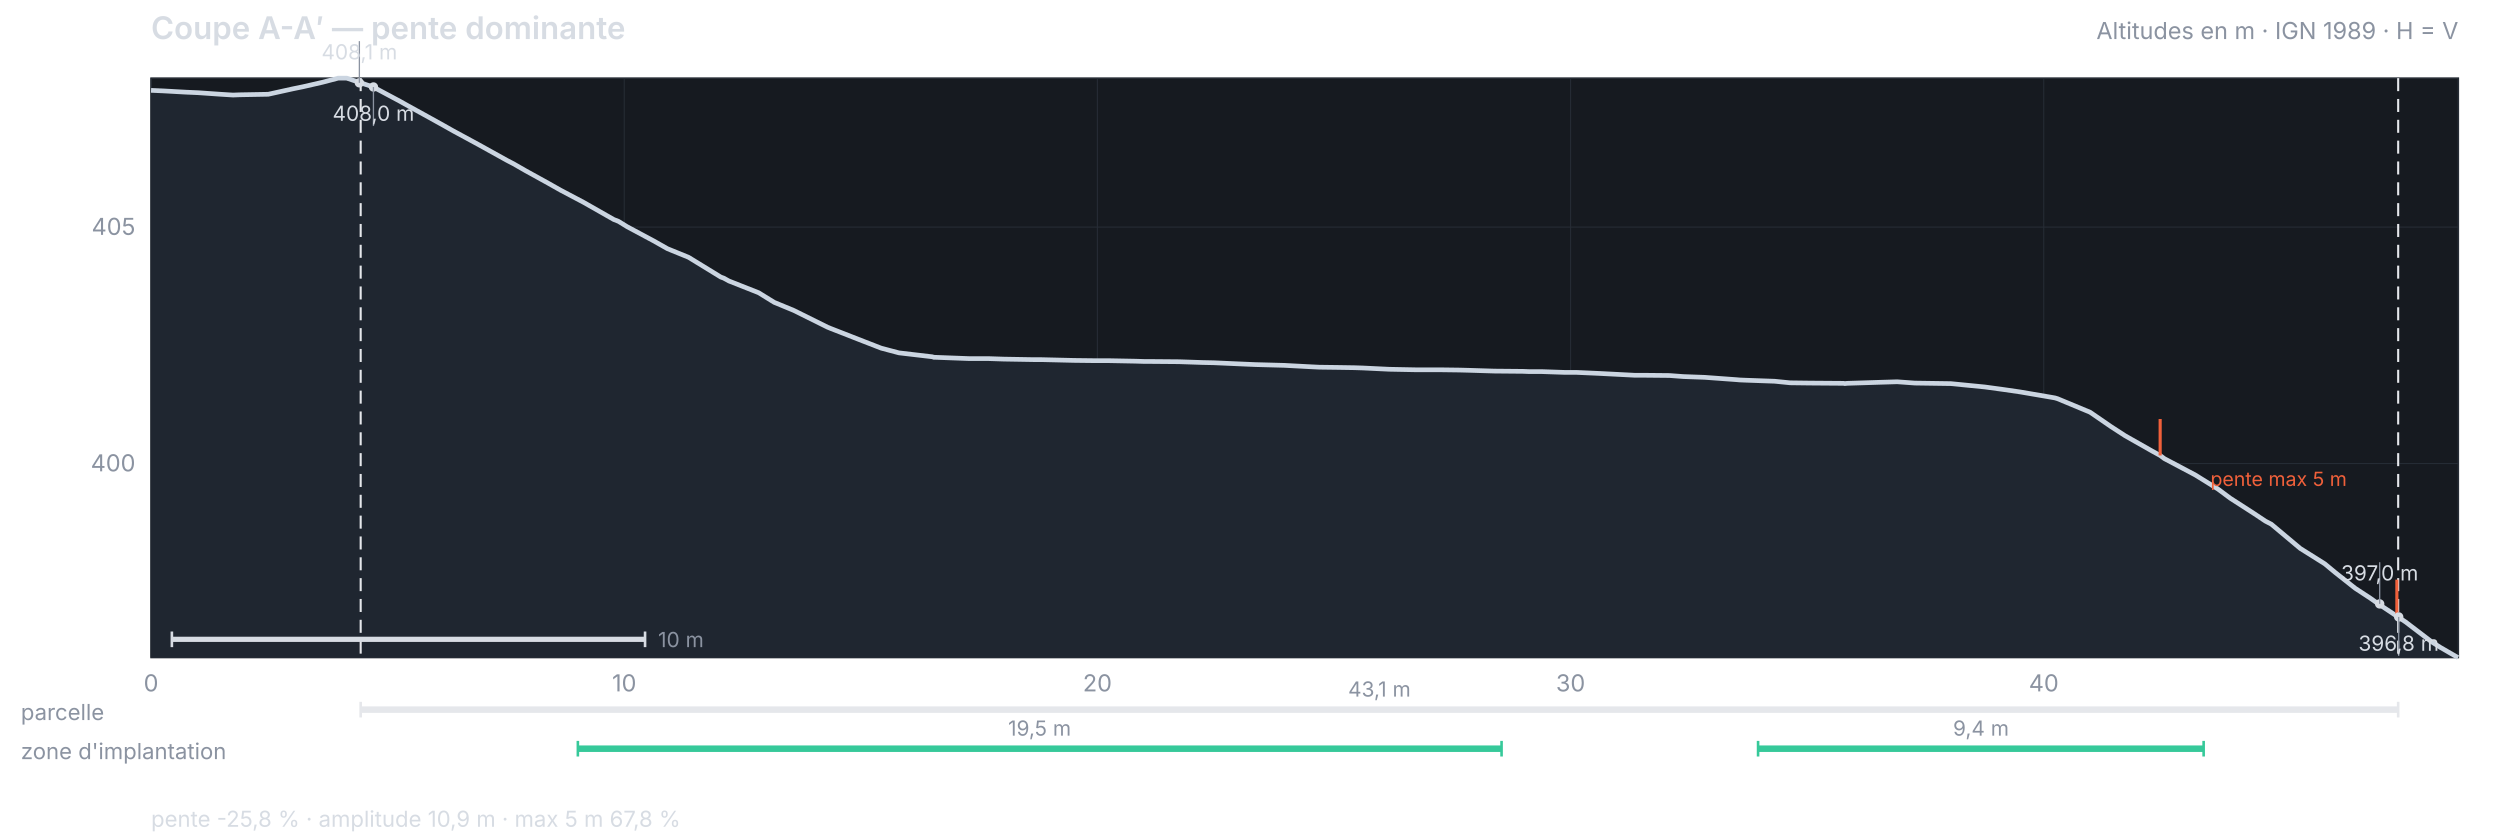
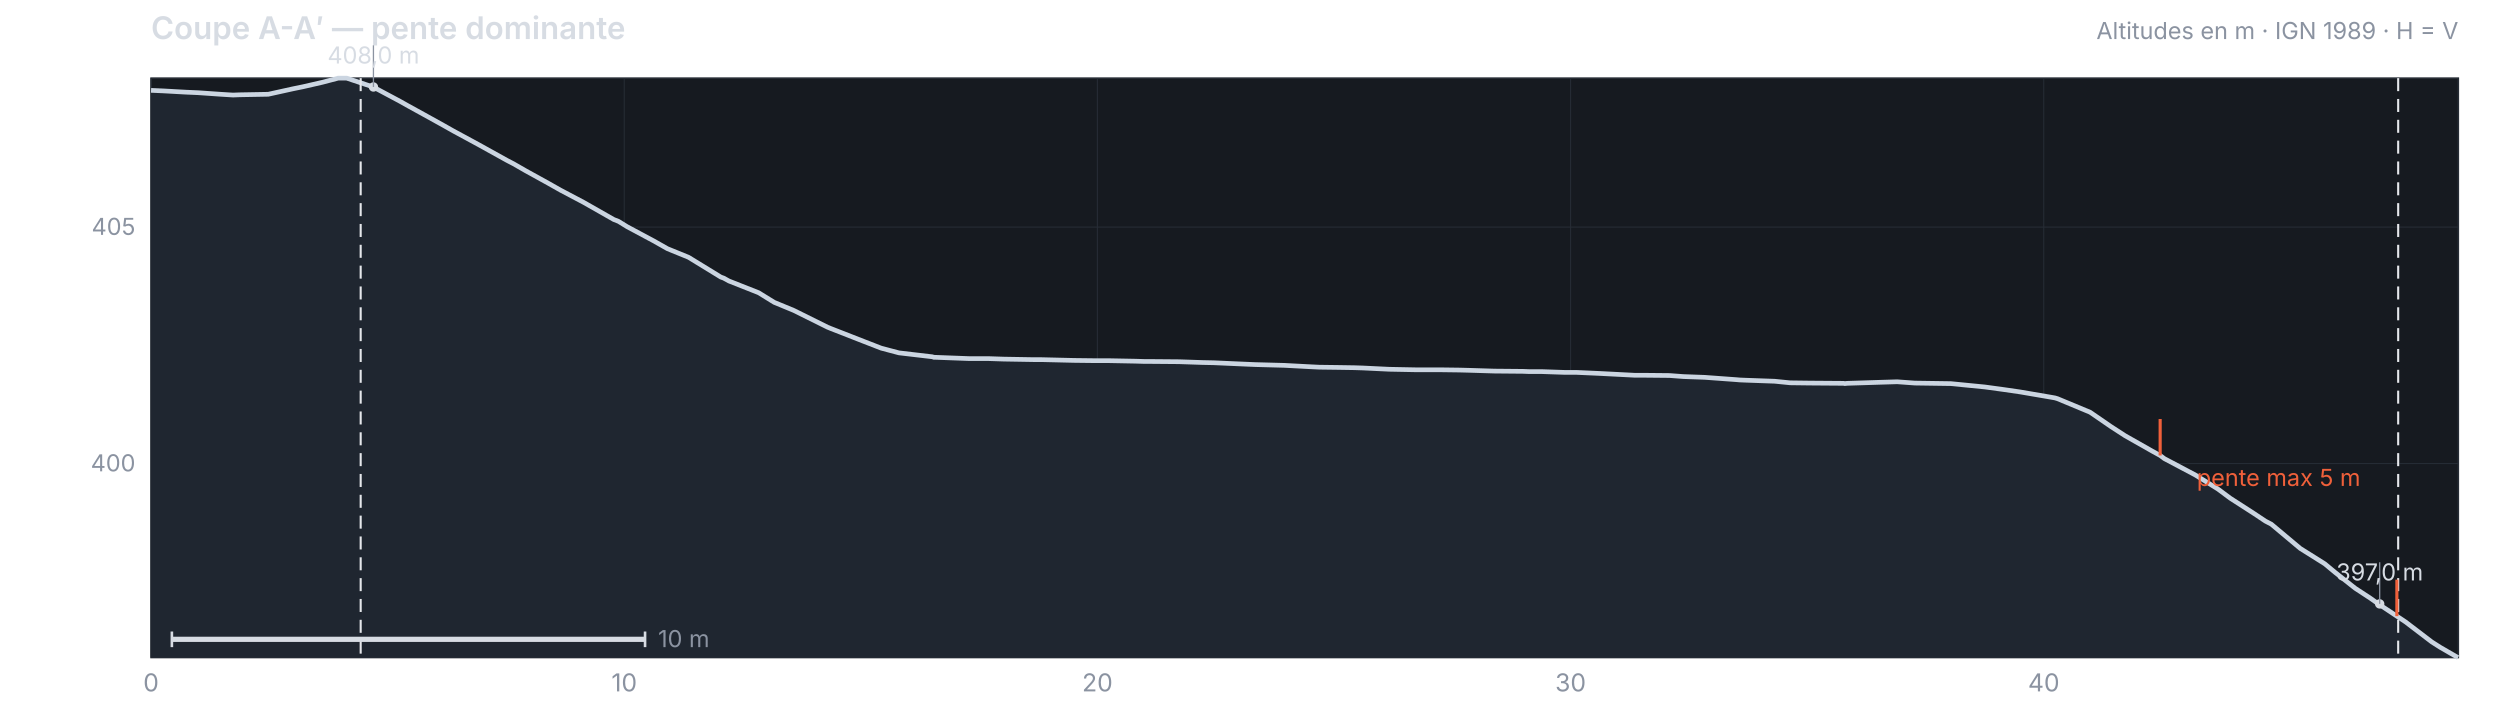
- <svg xmlns="http://www.w3.org/2000/svg" viewBox="0 0 960 322" width="960" height="322" role="img" aria-label="Coupe A-A′ — pente dominante" font-family="Inter, Helvetica, Arial, sans-serif" data-plot-x0="58.0" data-plot-x1="944.0" style="background:#0f1115">
+ <svg xmlns="http://www.w3.org/2000/svg" viewBox="0 0 960 274" width="960" height="274" role="img" aria-label="Coupe A-A′ — pente dominante" font-family="Inter, Helvetica, Arial, sans-serif" data-plot-x0="58.0" data-plot-x1="944.0" style="background:#0f1115">
  <text x="58" y="15" font-size="12" font-weight="600" fill="#d7dce3">Coupe A-A′ — pente dominante</text>
  <text x="944" y="15" text-anchor="end" font-size="9" fill="#8b93a1">Altitudes en m · IGN 1989 · H = V</text>
  <rect x="58.0" y="30" width="886.0" height="222.5" fill="#161a20" stroke="#262c35" stroke-width="0.6" />
  <line x1="58.0" y1="30" x2="58.0" y2="252.5" stroke="#262c35" stroke-width="0.4" />
-   <text x="58.0" y="265.5" text-anchor="middle" font-size="9" fill="#8b93a1">0</text>
+   <text x="58.0" y="265.5" text-anchor="middle" font-size="9.5" fill="#8b93a1">0</text>
  <line x1="239.7" y1="30" x2="239.7" y2="252.5" stroke="#262c35" stroke-width="0.4" />
-   <text x="239.7" y="265.5" text-anchor="middle" font-size="9" fill="#8b93a1">10</text>
+   <text x="239.7" y="265.5" text-anchor="middle" font-size="9.5" fill="#8b93a1">10</text>
  <line x1="421.4" y1="30" x2="421.4" y2="252.5" stroke="#262c35" stroke-width="0.4" />
-   <text x="421.4" y="265.5" text-anchor="middle" font-size="9" fill="#8b93a1">20</text>
+   <text x="421.4" y="265.5" text-anchor="middle" font-size="9.5" fill="#8b93a1">20</text>
  <line x1="603.1" y1="30" x2="603.1" y2="252.5" stroke="#262c35" stroke-width="0.4" />
-   <text x="603.1" y="265.5" text-anchor="middle" font-size="9" fill="#8b93a1">30</text>
+   <text x="603.1" y="265.5" text-anchor="middle" font-size="9.5" fill="#8b93a1">30</text>
  <line x1="784.8" y1="30" x2="784.8" y2="252.5" stroke="#262c35" stroke-width="0.4" />
-   <text x="784.8" y="265.5" text-anchor="middle" font-size="9" fill="#8b93a1">40</text>
+   <text x="784.8" y="265.5" text-anchor="middle" font-size="9.5" fill="#8b93a1">40</text>
  <line x1="58.0" y1="178.0" x2="944.0" y2="178.0" stroke="#262c35" stroke-width="0.4" />
  <text x="52.0" y="181.0" text-anchor="end" font-size="9" fill="#8b93a1">400</text>
  <line x1="58.0" y1="87.2" x2="944.0" y2="87.2" stroke="#262c35" stroke-width="0.4" />
  <text x="52.0" y="90.2" text-anchor="end" font-size="9" fill="#8b93a1">405</text>
  <polygon points="58.0,34.7 62.6,34.9 71.5,35.4 76.1,35.6 84.7,36.2 89.5,36.5 92.0,36.4 103.0,36.2 112.5,34.1 116.4,33.3 123.8,31.6 129.9,30.0 133.1,30.0 143.3,33.4 153.6,38.9 156.8,40.7 162.8,44.0 170.2,48.1 174.1,50.3 183.7,55.5 194.7,61.6 197.2,62.9 201.9,65.6 210.6,70.4 215.2,73.0 224.1,77.7 235.7,84.3 237.5,85.0 240.9,87.1 251.0,92.5 256.3,95.5 264.4,98.8 276.8,106.4 277.9,106.8 279.9,107.9 291.3,112.4 297.3,116.1 304.8,119.2 317.9,125.7 318.2,125.8 318.9,126.1 331.7,131.1 338.4,133.7 345.2,135.5 358.0,137.0 358.6,137.2 358.9,137.2 372.1,137.7 379.5,137.7 385.5,137.9 397.0,138.1 399.0,138.1 400.0,138.1 412.4,138.4 420.5,138.5 425.9,138.5 436.1,138.7 439.3,138.8 441.1,138.8 452.8,138.9 461.6,139.2 466.2,139.3 475.1,139.7 479.7,139.9 482.1,140.0 493.2,140.3 502.6,140.8 506.6,141.0 514.1,141.1 520.1,141.2 523.2,141.3 533.5,141.8 543.7,142.0 547.0,142.0 553.1,142.0 560.4,142.1 564.2,142.2 573.9,142.5 584.8,142.6 587.3,142.7 592.2,142.7 600.8,143.0 605.3,143.0 614.2,143.4 625.8,144.0 627.7,144.1 631.2,144.1 641.1,144.2 646.4,144.6 654.6,144.9 666.9,145.8 668.0,145.9 670.3,146.0 681.5,146.4 687.4,147.0 695.0,147.1 707.9,147.2 708.4,147.3 709.3,147.2 721.9,146.8 728.5,146.6 735.3,147.1 748.3,147.3 748.8,147.3 749.0,147.3 762.2,148.6 769.5,149.6 775.7,150.5 787.4,152.5 789.1,152.8 790.1,153.1 802.6,158.3 810.6,163.8 816.0,167.3 826.4,173.2 829.5,174.9 831.1,176.1 843.0,182.4 851.7,187.8 856.4,191.3 865.4,197.1 869.9,200.1 872.2,201.3 883.3,210.6 892.7,216.5 896.8,219.9 904.4,225.9 910.2,229.7 913.3,231.9 923.7,238.8 933.8,246.5 937.1,248.6 943.5,252.3 943.9,252.5 943.9,252.5 58.0,252.5" fill="#1f2630" stroke="none" />
  <polyline points="58.0,34.7 62.6,34.9 71.5,35.4 76.1,35.6 84.7,36.2 89.5,36.5 92.0,36.4 103.0,36.2 112.5,34.1 116.4,33.3 123.8,31.6 129.9,30.0 133.1,30.0 143.3,33.4 153.6,38.9 156.8,40.7 162.8,44.0 170.2,48.1 174.1,50.3 183.7,55.5 194.7,61.6 197.2,62.9 201.9,65.6 210.6,70.4 215.2,73.0 224.1,77.7 235.7,84.3 237.5,85.0 240.9,87.1 251.0,92.5 256.3,95.5 264.4,98.8 276.8,106.4 277.9,106.8 279.9,107.9 291.3,112.4 297.3,116.1 304.8,119.2 317.9,125.7 318.2,125.8 318.9,126.1 331.7,131.1 338.4,133.7 345.2,135.5 358.0,137.0 358.6,137.2 358.9,137.2 372.1,137.7 379.5,137.7 385.5,137.9 397.0,138.1 399.0,138.1 400.0,138.1 412.4,138.4 420.5,138.5 425.9,138.5 436.1,138.7 439.3,138.8 441.1,138.8 452.8,138.9 461.6,139.2 466.2,139.3 475.1,139.7 479.7,139.9 482.1,140.0 493.2,140.3 502.6,140.8 506.6,141.0 514.1,141.1 520.1,141.2 523.2,141.3 533.5,141.8 543.7,142.0 547.0,142.0 553.1,142.0 560.4,142.1 564.2,142.2 573.9,142.5 584.8,142.6 587.3,142.7 592.2,142.7 600.8,143.0 605.3,143.0 614.2,143.4 625.8,144.0 627.7,144.1 631.2,144.1 641.1,144.2 646.4,144.6 654.6,144.9 666.9,145.8 668.0,145.9 670.3,146.0 681.5,146.4 687.4,147.0 695.0,147.1 707.9,147.2 708.4,147.3 709.3,147.2 721.9,146.8 728.5,146.6 735.3,147.1 748.3,147.3 748.8,147.3 749.0,147.3 762.2,148.6 769.5,149.6 775.7,150.5 787.4,152.5 789.1,152.8 790.1,153.1 802.6,158.3 810.6,163.8 816.0,167.3 826.4,173.2 829.5,174.9 831.1,176.1 843.0,182.4 851.7,187.8 856.4,191.3 865.4,197.1 869.9,200.1 872.2,201.3 883.3,210.6 892.7,216.5 896.8,219.9 904.4,225.9 910.2,229.7 913.3,231.9 923.7,238.8 933.8,246.5 937.1,248.6 943.5,252.3 943.9,252.5" fill="none" stroke="#cbd5e1" stroke-width="1.8" />
  <line x1="138.5" y1="30" x2="138.5" y2="252.5" stroke="#e5e7eb" stroke-width="0.8" stroke-dasharray="5 3" />
  <line x1="920.9" y1="30" x2="920.9" y2="252.5" stroke="#e5e7eb" stroke-width="0.8" stroke-dasharray="5 3" />
  <line x1="829.5" y1="174.9" x2="829.5" y2="160.9" stroke="#f0603a" stroke-width="1.2" />
  <line x1="920.4" y1="236.6" x2="920.4" y2="222.6" stroke="#f0603a" stroke-width="1.2" />
-   <text x="875.0" y="186.6" text-anchor="middle" font-size="7.5" fill="#f0603a">pente max 5 m</text>
-   <circle cx="138.0" cy="31.8" r="1.8" fill="#d7dce3" />
-   <line x1="138.0" y1="31.8" x2="138.0" y2="15.8" stroke="#8b93a1" stroke-width="0.5" />
-   <text x="138.0" y="22.8" text-anchor="middle" font-size="8" fill="#d7dce3">408,1 m</text>
+   <text x="875.0" y="186.6" text-anchor="middle" font-size="9" fill="#f0603a">pente max 5 m</text>
  <circle cx="143.4" cy="33.4" r="1.8" fill="#d7dce3" />
-   <line x1="143.4" y1="33.4" x2="143.4" y2="48.4" stroke="#8b93a1" stroke-width="0.5" />
-   <text x="143.4" y="46.4" text-anchor="middle" font-size="8" fill="#d7dce3">408,0 m</text>
+   <line x1="143.4" y1="33.4" x2="143.4" y2="17.4" stroke="#8b93a1" stroke-width="0.5" />
+   <text x="143.4" y="24.4" text-anchor="middle" font-size="9" fill="#d7dce3">408,0 m</text>
  <circle cx="913.8" cy="231.9" r="1.8" fill="#d7dce3" />
  <line x1="913.8" y1="231.9" x2="913.8" y2="215.9" stroke="#8b93a1" stroke-width="0.5" />
-   <text x="913.8" y="222.9" text-anchor="middle" font-size="8" fill="#d7dce3">397,0 m</text>
-   <circle cx="921.1" cy="236.9" r="1.8" fill="#d7dce3" />
-   <line x1="921.1" y1="236.9" x2="921.1" y2="251.9" stroke="#8b93a1" stroke-width="0.5" />
-   <text x="921.1" y="249.9" text-anchor="middle" font-size="8" fill="#d7dce3">396,8 m</text>
+   <text x="913.8" y="222.9" text-anchor="middle" font-size="9" fill="#d7dce3">397,0 m</text>
  <line x1="66.0" y1="245.5" x2="247.7" y2="245.5" stroke="#d7dce3" stroke-width="2" />
  <line x1="66.0" y1="242.5" x2="66.0" y2="248.5" stroke="#d7dce3" stroke-width="1" />
  <line x1="247.7" y1="242.5" x2="247.7" y2="248.5" stroke="#d7dce3" stroke-width="1" />
-   <text x="252.7" y="248.5" font-size="8" fill="#8b93a1">10 m</text>
-   <text x="8" y="276.5" font-size="8.5" fill="#8b93a1">parcelle</text>
-   <line x1="138.5" y1="272.5" x2="920.9" y2="272.5" stroke="#e5e7eb" stroke-width="2.5" />
-   <line x1="138.5" y1="269.5" x2="138.5" y2="275.5" stroke="#e5e7eb" stroke-width="1" />
-   <line x1="920.9" y1="269.5" x2="920.9" y2="275.5" stroke="#e5e7eb" stroke-width="1" />
-   <text x="529.7" y="267.5" text-anchor="middle" font-size="8" fill="#8b93a1">43,1 m</text>
-   <text x="8" y="291.5" font-size="8.5" fill="#8b93a1">zone d'implantation</text>
-   <line x1="221.9" y1="287.5" x2="576.6" y2="287.5" stroke="#36c99a" stroke-width="2.5" />
-   <line x1="221.9" y1="284.5" x2="221.9" y2="290.5" stroke="#36c99a" stroke-width="1" />
-   <line x1="576.6" y1="284.5" x2="576.6" y2="290.5" stroke="#36c99a" stroke-width="1" />
-   <text x="399.2" y="282.5" text-anchor="middle" font-size="8" fill="#8b93a1">19,5 m</text>
-   <line x1="675.1" y1="287.5" x2="846.2" y2="287.5" stroke="#36c99a" stroke-width="2.5" />
-   <line x1="675.1" y1="284.5" x2="675.1" y2="290.5" stroke="#36c99a" stroke-width="1" />
-   <line x1="846.2" y1="284.5" x2="846.2" y2="290.5" stroke="#36c99a" stroke-width="1" />
-   <text x="760.7" y="282.5" text-anchor="middle" font-size="8" fill="#8b93a1">9,4 m</text>
-   <text x="58" y="317.5" font-size="8.5" fill="#d7dce3">pente -25,8 % · amplitude 10,9 m · max 5 m 67,8 %</text>
+   <text x="252.7" y="248.5" font-size="9" fill="#8b93a1">10 m</text>
</svg>
